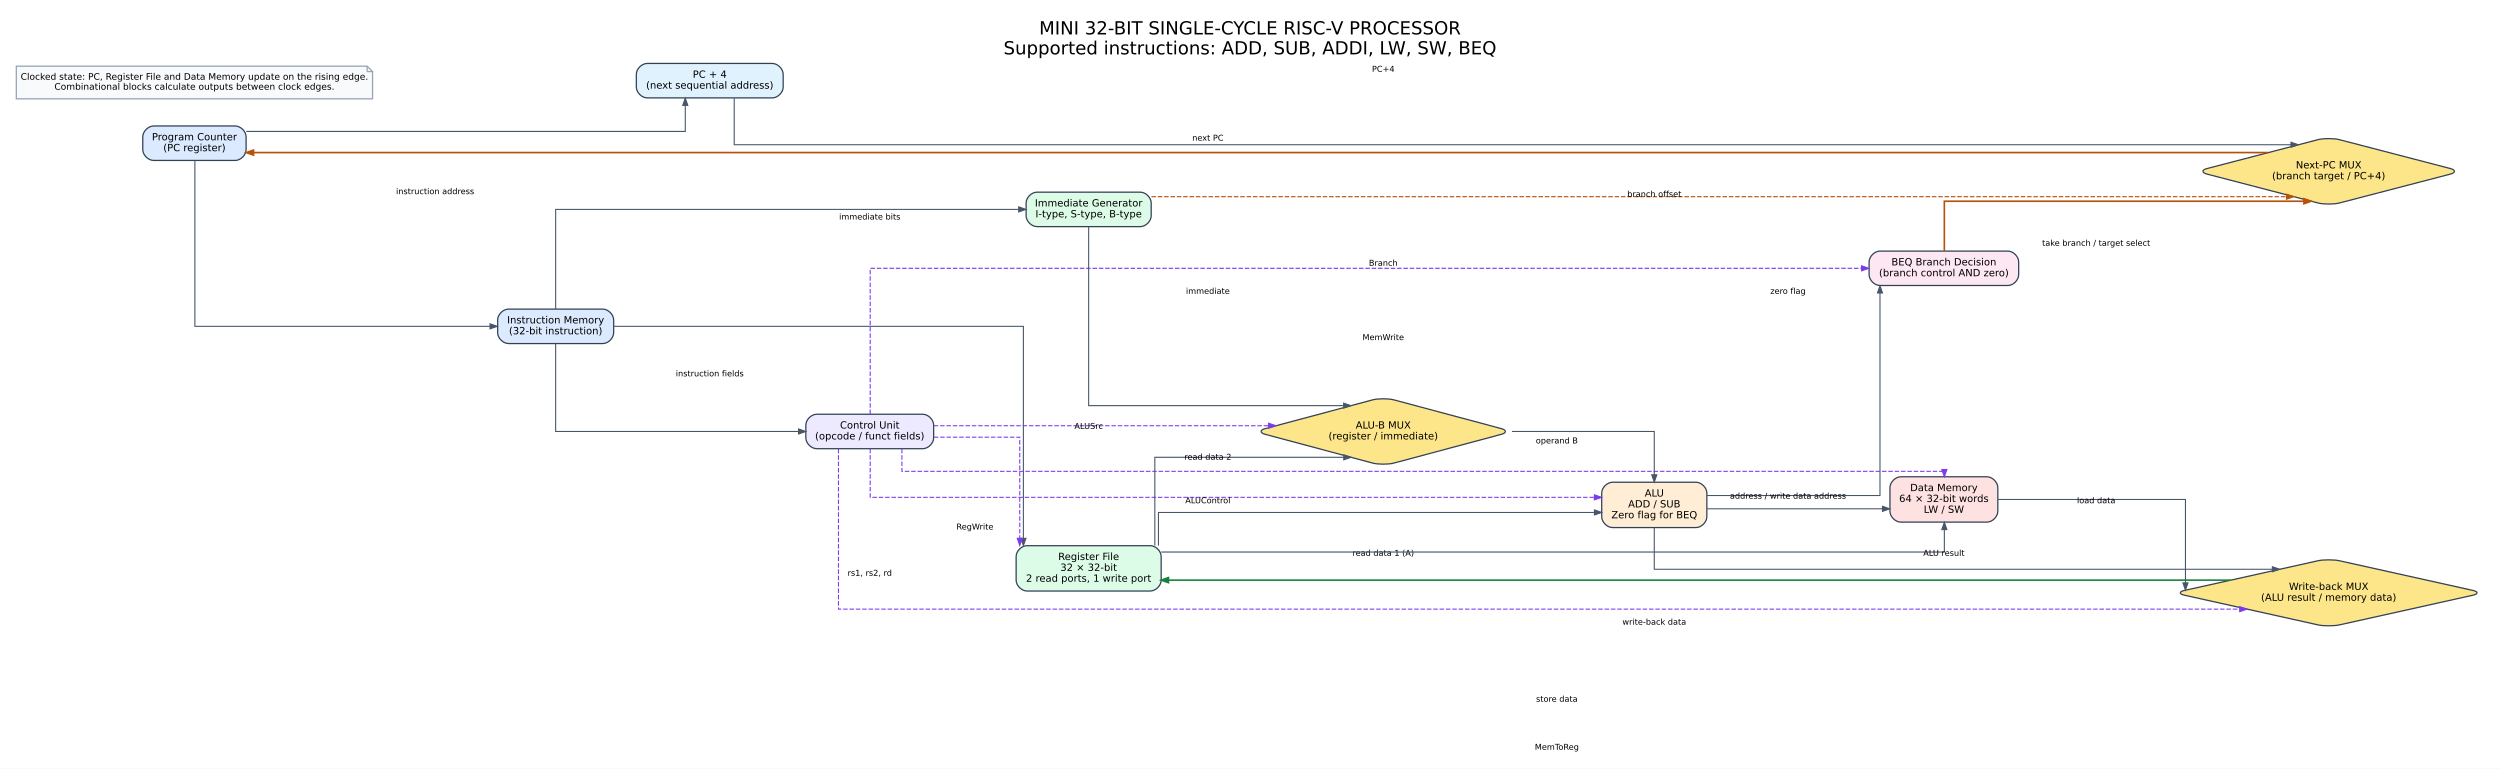
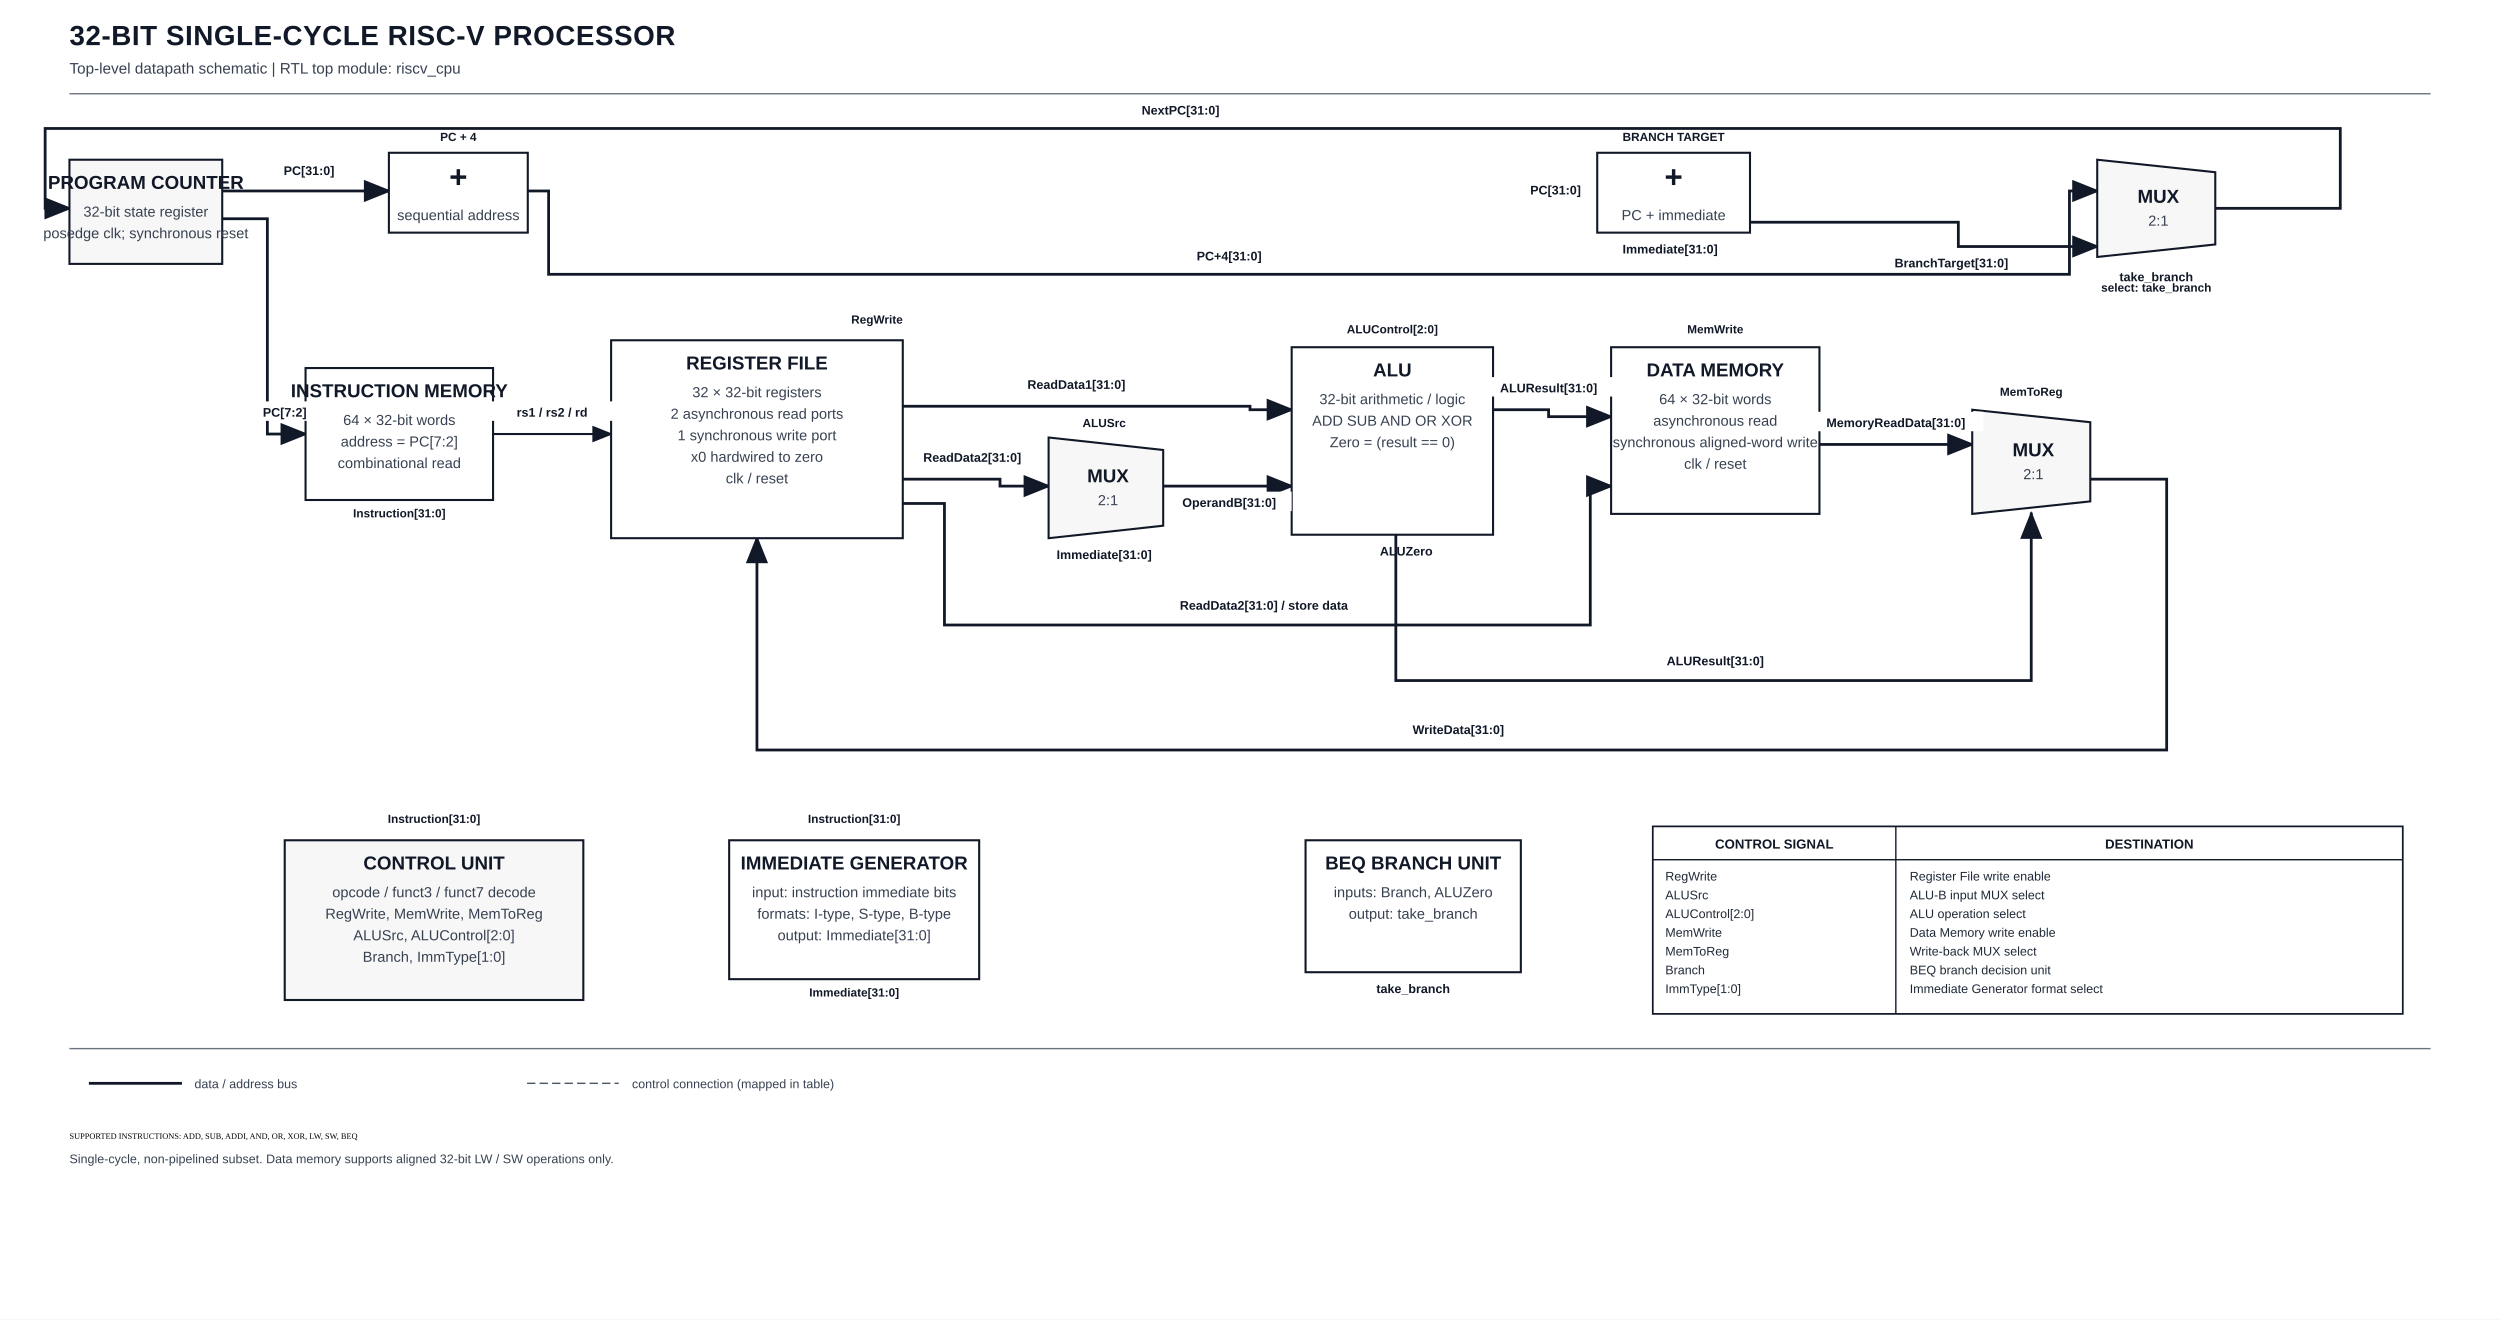
- <svg xmlns="http://www.w3.org/2000/svg" width="2758pt" height="848pt" viewBox="0.00 0.00 2758.00 848.00">
-   <g id="graph0" class="graph" transform="scale(1 1) rotate(0) translate(18 830)">
-     <polygon fill="white" stroke="transparent" points="-18,18 -18,-830 2740,-830 2740,18 -18,18" />
-     <text text-anchor="middle" x="1361" y="-792" font-family="DejaVu Sans" font-size="20.00">MINI 32-BIT SINGLE-CYCLE RISC-V PROCESSOR</text>
-     <text text-anchor="middle" x="1361" y="-770" font-family="DejaVu Sans" font-size="20.00">Supported instructions: ADD, SUB, ADDI, LW, SW, BEQ</text>
-     <g id="node1" class="node">
-       <path fill="#dbeafe" stroke="#334155" stroke-width="1.4" d="M241.5,-691C241.5,-691 151.5,-691 151.5,-691 145.5,-691 139.5,-685 139.5,-679 139.5,-679 139.5,-665 139.5,-665 139.5,-659 145.5,-653 151.5,-653 151.5,-653 241.5,-653 241.5,-653 247.5,-653 253.5,-659 253.5,-665 253.5,-665 253.5,-679 253.5,-679 253.5,-685 247.5,-691 241.5,-691" />
-       <text text-anchor="middle" x="196.5" y="-675.2" font-family="DejaVu Sans" font-size="11.00">Program Counter</text>
-       <text text-anchor="middle" x="196.5" y="-663.2" font-family="DejaVu Sans" font-size="11.00">(PC register)</text>
-     </g>
-     <g id="node2" class="node">
-       <path fill="#e0f2fe" stroke="#334155" stroke-width="1.4" d="M834,-760C834,-760 696,-760 696,-760 690,-760 684,-754 684,-748 684,-748 684,-734 684,-734 684,-728 690,-722 696,-722 696,-722 834,-722 834,-722 840,-722 846,-728 846,-734 846,-734 846,-748 846,-748 846,-754 840,-760 834,-760" />
-       <text text-anchor="middle" x="765" y="-744.2" font-family="DejaVu Sans" font-size="11.00">PC + 4</text>
-       <text text-anchor="middle" x="765" y="-732.2" font-family="DejaVu Sans" font-size="11.00">(next sequential address)</text>
-     </g>
-     <g id="edge2" class="edge">
-       <path fill="none" stroke="#475569" stroke-width="1.2" d="M253.68,-685C392.88,-685 738,-685 738,-685 738,-685 738,-713.73 738,-713.73" />
-       <polygon fill="#475569" stroke="#475569" stroke-width="1.2" points="735.2,-713.73 738,-721.73 740.8,-713.73 735.2,-713.73" />
-     </g>
-     <g id="node4" class="node">
-       <path fill="#dbeafe" stroke="#334155" stroke-width="1.4" d="M647,-489C647,-489 543,-489 543,-489 537,-489 531,-483 531,-477 531,-477 531,-463 531,-463 531,-457 537,-451 543,-451 543,-451 647,-451 647,-451 653,-451 659,-457 659,-463 659,-463 659,-477 659,-477 659,-483 653,-489 647,-489" />
-       <text text-anchor="middle" x="595" y="-473.2" font-family="DejaVu Sans" font-size="11.00">Instruction Memory</text>
-       <text text-anchor="middle" x="595" y="-461.2" font-family="DejaVu Sans" font-size="11.00">(32-bit instruction)</text>
-     </g>
-     <g id="edge1" class="edge">
-       <path fill="none" stroke="#475569" stroke-width="1.2" d="M197,-653C197,-602.71 197,-470 197,-470 197,-470 522.61,-470 522.61,-470" />
-       <polygon fill="#475569" stroke="#475569" stroke-width="1.2" points="522.61,-472.8 530.61,-470 522.61,-467.2 522.61,-472.8" />
-       <text text-anchor="middle" x="462" y="-615.8" font-family="DejaVu Sans" font-size="9.00">instruction address</text>
-     </g>
-     <g id="node3" class="node">
-       <path fill="#fde68a" stroke="#334155" stroke-width="1.4" d="M2539.39,-675.98C2539.39,-675.98 2416.61,-644.02 2416.61,-644.02 2410.81,-642.51 2410.81,-639.49 2416.61,-637.98 2416.61,-637.98 2539.39,-606.02 2539.39,-606.02 2545.19,-604.51 2556.81,-604.51 2562.61,-606.02 2562.61,-606.02 2685.39,-637.98 2685.39,-637.98 2691.19,-639.49 2691.19,-642.51 2685.39,-644.02 2685.39,-644.02 2562.61,-675.98 2562.61,-675.98 2556.81,-677.49 2545.19,-677.49 2539.39,-675.98" />
-       <text text-anchor="middle" x="2551" y="-644.2" font-family="DejaVu Sans" font-size="11.00">Next-PC MUX</text>
-       <text text-anchor="middle" x="2551" y="-632.2" font-family="DejaVu Sans" font-size="11.00">(branch target / PC+4)</text>
-     </g>
-     <g id="edge3" class="edge">
-       <path fill="none" stroke="#475569" stroke-width="1.2" d="M792,-721.69C792,-700.77 792,-670.33 792,-670.33 792,-670.33 2509.43,-670.33 2509.43,-670.33" />
-       <polygon fill="#475569" stroke="#475569" stroke-width="1.2" points="2509.43,-673.13 2517.43,-670.33 2509.43,-667.53 2509.43,-673.13" />
-       <text text-anchor="middle" x="1508" y="-750.8" font-family="DejaVu Sans" font-size="9.00">PC+4</text>
-     </g>
-     <g id="edge4" class="edge">
-       <path fill="none" stroke="#b45309" stroke-width="1.8" d="M2484.33,-661.67C2484.33,-661.67 261.67,-661.67 261.67,-661.67" />
-       <polygon fill="#b45309" stroke="#b45309" stroke-width="1.8" points="261.67,-658.87 253.67,-661.67 261.67,-664.47 261.67,-658.87" />
-       <text text-anchor="middle" x="1314.5" y="-674.8" font-family="DejaVu Sans" font-size="9.00">next PC</text>
-     </g>
-     <g id="node5" class="node">
-       <path fill="#ede9fe" stroke="#334155" stroke-width="1.4" d="M1000,-373C1000,-373 883,-373 883,-373 877,-373 871,-367 871,-361 871,-361 871,-347 871,-347 871,-341 877,-335 883,-335 883,-335 1000,-335 1000,-335 1006,-335 1012,-341 1012,-347 1012,-347 1012,-361 1012,-361 1012,-367 1006,-373 1000,-373" />
-       <text text-anchor="middle" x="941.5" y="-357.2" font-family="DejaVu Sans" font-size="11.00">Control Unit</text>
-       <text text-anchor="middle" x="941.5" y="-345.2" font-family="DejaVu Sans" font-size="11.00">(opcode / funct fields)</text>
-     </g>
-     <g id="edge5" class="edge">
-       <path fill="none" stroke="#475569" stroke-width="1.2" d="M595,-450.84C595,-417.9 595,-354 595,-354 595,-354 862.96,-354 862.96,-354" />
-       <polygon fill="#475569" stroke="#475569" stroke-width="1.2" points="862.96,-356.8 870.96,-354 862.96,-351.2 862.96,-356.8" />
-       <text text-anchor="middle" x="765" y="-414.8" font-family="DejaVu Sans" font-size="9.00">instruction fields</text>
-     </g>
-     <g id="node6" class="node">
-       <path fill="#dcfce7" stroke="#334155" stroke-width="1.4" d="M1251,-228C1251,-228 1115,-228 1115,-228 1109,-228 1103,-222 1103,-216 1103,-216 1103,-190 1103,-190 1103,-184 1109,-178 1115,-178 1115,-178 1251,-178 1251,-178 1257,-178 1263,-184 1263,-190 1263,-190 1263,-216 1263,-216 1263,-222 1257,-228 1251,-228" />
-       <text text-anchor="middle" x="1183" y="-212.2" font-family="DejaVu Sans" font-size="11.00">Register File</text>
-       <text text-anchor="middle" x="1183" y="-200.2" font-family="DejaVu Sans" font-size="11.00">32 × 32-bit</text>
-       <text text-anchor="middle" x="1183" y="-188.2" font-family="DejaVu Sans" font-size="11.00">2 read ports, 1 write port</text>
-     </g>
-     <g id="edge6" class="edge">
-       <path fill="none" stroke="#475569" stroke-width="1.2" d="M659.05,-470C797.24,-470 1111,-470 1111,-470 1111,-470 1111,-236.12 1111,-236.12" />
-       <polygon fill="#475569" stroke="#475569" stroke-width="1.2" points="1113.8,-236.12 1111,-228.12 1108.2,-236.12 1113.8,-236.12" />
-       <text text-anchor="middle" x="941.5" y="-194.8" font-family="DejaVu Sans" font-size="9.00">rs1, rs2, rd</text>
-     </g>
-     <g id="node7" class="node">
-       <path fill="#dcfce7" stroke="#334155" stroke-width="1.4" d="M1240,-618C1240,-618 1126,-618 1126,-618 1120,-618 1114,-612 1114,-606 1114,-606 1114,-592 1114,-592 1114,-586 1120,-580 1126,-580 1126,-580 1240,-580 1240,-580 1246,-580 1252,-586 1252,-592 1252,-592 1252,-606 1252,-606 1252,-612 1246,-618 1240,-618" />
-       <text text-anchor="middle" x="1183" y="-602.2" font-family="DejaVu Sans" font-size="11.00">Immediate Generator</text>
-       <text text-anchor="middle" x="1183" y="-590.2" font-family="DejaVu Sans" font-size="11.00">I-type, S-type, B-type</text>
-     </g>
-     <g id="edge7" class="edge">
-       <path fill="none" stroke="#475569" stroke-width="1.2" d="M595,-489.03C595,-524.92 595,-599 595,-599 595,-599 1105.82,-599 1105.82,-599" />
-       <polygon fill="#475569" stroke="#475569" stroke-width="1.2" points="1105.82,-601.8 1113.82,-599 1105.82,-596.2 1105.82,-601.8" />
-       <text text-anchor="middle" x="941.5" y="-587.8" font-family="DejaVu Sans" font-size="9.00">immediate bits</text>
-     </g>
-     <g id="edge8" class="edge">
-       <path fill="none" stroke="#7c3aed" stroke-width="1.2" stroke-dasharray="5,2" d="M1012.17,-347.67C1057.15,-347.67 1107,-347.67 1107,-347.67 1107,-347.67 1107,-236.2 1107,-236.2" />
-       <polygon fill="#7c3aed" stroke="#7c3aed" stroke-width="1.2" points="1109.8,-236.2 1107,-228.2 1104.2,-236.2 1109.8,-236.2" />
-       <text text-anchor="middle" x="1057.5" y="-245.8" font-family="DejaVu Sans" font-size="9.00">RegWrite</text>
-     </g>
-     <g id="node8" class="node">
-       <path fill="#fde68a" stroke="#334155" stroke-width="1.4" d="M1496.41,-388.9C1496.41,-388.9 1377.59,-357.1 1377.59,-357.1 1371.8,-355.55 1371.8,-352.45 1377.59,-350.9 1377.59,-350.9 1496.41,-319.1 1496.41,-319.1 1502.2,-317.55 1513.8,-317.55 1519.59,-319.1 1519.59,-319.1 1638.41,-350.9 1638.41,-350.9 1644.2,-352.45 1644.2,-355.55 1638.41,-357.1 1638.41,-357.1 1519.59,-388.9 1519.59,-388.9 1513.8,-390.45 1502.2,-390.45 1496.41,-388.9" />
-       <text text-anchor="middle" x="1508" y="-357.2" font-family="DejaVu Sans" font-size="11.00">ALU-B MUX</text>
-       <text text-anchor="middle" x="1508" y="-345.2" font-family="DejaVu Sans" font-size="11.00">(register / immediate)</text>
-     </g>
-     <g id="edge9" class="edge">
-       <path fill="none" stroke="#7c3aed" stroke-width="1.2" stroke-dasharray="5,2" d="M1012.1,-360.33C1012.1,-360.33 1381.53,-360.33 1381.53,-360.33" />
-       <polygon fill="#7c3aed" stroke="#7c3aed" stroke-width="1.2" points="1381.53,-363.13 1389.53,-360.33 1381.53,-357.53 1381.53,-363.13" />
-       <text text-anchor="middle" x="1183" y="-356.8" font-family="DejaVu Sans" font-size="9.00">ALUSrc</text>
-     </g>
-     <g id="node9" class="node">
-       <path fill="#ffedd5" stroke="#334155" stroke-width="1.4" d="M1853,-298C1853,-298 1761,-298 1761,-298 1755,-298 1749,-292 1749,-286 1749,-286 1749,-260 1749,-260 1749,-254 1755,-248 1761,-248 1761,-248 1853,-248 1853,-248 1859,-248 1865,-254 1865,-260 1865,-260 1865,-286 1865,-286 1865,-292 1859,-298 1853,-298" />
-       <text text-anchor="middle" x="1807" y="-282.2" font-family="DejaVu Sans" font-size="11.00">ALU</text>
-       <text text-anchor="middle" x="1807" y="-270.2" font-family="DejaVu Sans" font-size="11.00">ADD / SUB</text>
-       <text text-anchor="middle" x="1807" y="-258.2" font-family="DejaVu Sans" font-size="11.00">Zero flag for BEQ</text>
-     </g>
-     <g id="edge10" class="edge">
-       <path fill="none" stroke="#7c3aed" stroke-width="1.2" stroke-dasharray="5,2" d="M942,-334.91C942,-313.38 942,-281.33 942,-281.33 942,-281.33 1740.9,-281.33 1740.9,-281.33" />
-       <polygon fill="#7c3aed" stroke="#7c3aed" stroke-width="1.2" points="1740.9,-284.13 1748.9,-281.33 1740.9,-278.53 1740.9,-284.13" />
-       <text text-anchor="middle" x="1314.5" y="-274.8" font-family="DejaVu Sans" font-size="9.00">ALUControl</text>
-     </g>
-     <g id="node10" class="node">
-       <path fill="#fce7f3" stroke="#334155" stroke-width="1.4" d="M2197,-553C2197,-553 2056,-553 2056,-553 2050,-553 2044,-547 2044,-541 2044,-541 2044,-527 2044,-527 2044,-521 2050,-515 2056,-515 2056,-515 2197,-515 2197,-515 2203,-515 2209,-521 2209,-527 2209,-527 2209,-541 2209,-541 2209,-547 2203,-553 2197,-553" />
-       <text text-anchor="middle" x="2126.5" y="-537.2" font-family="DejaVu Sans" font-size="11.00">BEQ Branch Decision</text>
-       <text text-anchor="middle" x="2126.5" y="-525.2" font-family="DejaVu Sans" font-size="11.00">(branch control AND zero)</text>
-     </g>
-     <g id="edge13" class="edge">
-       <path fill="none" stroke="#7c3aed" stroke-width="1.2" stroke-dasharray="5,2" d="M942,-373.26C942,-419.7 942,-534 942,-534 942,-534 2035.68,-534 2035.68,-534" />
-       <polygon fill="#7c3aed" stroke="#7c3aed" stroke-width="1.2" points="2035.68,-536.8 2043.68,-534 2035.68,-531.2 2035.68,-536.8" />
-       <text text-anchor="middle" x="1508" y="-536.8" font-family="DejaVu Sans" font-size="9.00">Branch</text>
-     </g>
-     <g id="node11" class="node">
-       <path fill="#fee2e2" stroke="#334155" stroke-width="1.4" d="M2174,-304C2174,-304 2079,-304 2079,-304 2073,-304 2067,-298 2067,-292 2067,-292 2067,-266 2067,-266 2067,-260 2073,-254 2079,-254 2079,-254 2174,-254 2174,-254 2180,-254 2186,-260 2186,-266 2186,-266 2186,-292 2186,-292 2186,-298 2180,-304 2174,-304" />
-       <text text-anchor="middle" x="2126.5" y="-288.2" font-family="DejaVu Sans" font-size="11.00">Data Memory</text>
-       <text text-anchor="middle" x="2126.5" y="-276.2" font-family="DejaVu Sans" font-size="11.00">64 × 32-bit words</text>
-       <text text-anchor="middle" x="2126.5" y="-264.2" font-family="DejaVu Sans" font-size="11.00">LW / SW</text>
-     </g>
-     <g id="edge11" class="edge">
-       <path fill="none" stroke="#7c3aed" stroke-width="1.2" stroke-dasharray="5,2" d="M977,-334.83C977,-322.97 977,-310 977,-310 977,-310 2127,-310 2127,-310 2127,-310 2127,-309.4 2127,-309.4" />
-       <polygon fill="#7c3aed" stroke="#7c3aed" stroke-width="1.2" points="2129.8,-312.02 2127,-304.02 2124.2,-312.02 2129.8,-312.02" />
-       <text text-anchor="middle" x="1508" y="-454.8" font-family="DejaVu Sans" font-size="9.00">MemWrite</text>
-     </g>
-     <g id="node12" class="node">
-       <path fill="#fde68a" stroke="#334155" stroke-width="1.4" d="M2539.29,-211.4C2539.29,-211.4 2391.71,-178.6 2391.71,-178.6 2385.86,-177.3 2385.86,-174.7 2391.71,-173.4 2391.71,-173.4 2539.29,-140.6 2539.29,-140.6 2545.14,-139.3 2556.86,-139.3 2562.71,-140.6 2562.71,-140.6 2710.29,-173.4 2710.29,-173.4 2716.14,-174.7 2716.14,-177.3 2710.29,-178.6 2710.29,-178.6 2562.71,-211.4 2562.71,-211.4 2556.86,-212.7 2545.14,-212.7 2539.29,-211.4" />
-       <text text-anchor="middle" x="2551" y="-179.2" font-family="DejaVu Sans" font-size="11.00">Write-back MUX</text>
-       <text text-anchor="middle" x="2551" y="-167.2" font-family="DejaVu Sans" font-size="11.00">(ALU result / memory data)</text>
-     </g>
-     <g id="edge12" class="edge">
-       <path fill="none" stroke="#7c3aed" stroke-width="1.2" stroke-dasharray="5,2" d="M907,-334.85C907,-285.53 907,-158 907,-158 907,-158 2452.86,-158 2452.86,-158" />
-       <polygon fill="#7c3aed" stroke="#7c3aed" stroke-width="1.2" points="2452.86,-160.8 2460.86,-158 2452.86,-155.2 2452.86,-160.8" />
-       <text text-anchor="middle" x="1699.5" y="-2.8" font-family="DejaVu Sans" font-size="9.00">MemToReg</text>
-     </g>
-     <g id="edge15" class="edge">
-       <path fill="none" stroke="#475569" stroke-width="1.2" d="M1256,-228.09C1256,-263.92 1256,-325.5 1256,-325.5 1256,-325.5 1464.43,-325.5 1464.43,-325.5" />
-       <polygon fill="#475569" stroke="#475569" stroke-width="1.2" points="1464.43,-328.3 1472.43,-325.5 1464.43,-322.7 1464.43,-328.3" />
-       <text text-anchor="middle" x="1314.5" y="-322.8" font-family="DejaVu Sans" font-size="9.00">read data 2</text>
-     </g>
-     <g id="edge14" class="edge">
-       <path fill="none" stroke="#475569" stroke-width="1.2" d="M1260,-228.08C1260,-245.15 1260,-264.67 1260,-264.67 1260,-264.67 1740.98,-264.67 1740.98,-264.67" />
-       <polygon fill="#475569" stroke="#475569" stroke-width="1.2" points="1740.98,-267.47 1748.98,-264.67 1740.98,-261.87 1740.98,-267.47" />
-       <text text-anchor="middle" x="1508" y="-216.8" font-family="DejaVu Sans" font-size="9.00">read data 1 (A)</text>
-     </g>
-     <g id="edge19" class="edge">
-       <path fill="none" stroke="#475569" stroke-width="1.2" d="M1263.08,-221C1491.01,-221 2127,-221 2127,-221 2127,-221 2127,-245.73 2127,-245.73" />
-       <polygon fill="#475569" stroke="#475569" stroke-width="1.2" points="2124.2,-245.73 2127,-253.73 2129.8,-245.73 2124.2,-245.73" />
-       <text text-anchor="middle" x="1699.5" y="-55.8" font-family="DejaVu Sans" font-size="9.00">store data</text>
-     </g>
-     <g id="edge25" class="edge">
-       <path fill="none" stroke="#b45309" stroke-width="1.2" stroke-dasharray="5,2" d="M1252.25,-613C1252.25,-613 2504.42,-613 2504.42,-613" />
-       <polygon fill="#b45309" stroke="#b45309" stroke-width="1.2" points="2504.42,-615.8 2512.42,-613 2504.42,-610.2 2504.42,-615.8" />
-       <text text-anchor="middle" x="1807" y="-612.8" font-family="DejaVu Sans" font-size="9.00">branch offset</text>
-     </g>
-     <g id="edge16" class="edge">
-       <path fill="none" stroke="#475569" stroke-width="1.2" d="M1183,-579.79C1183,-526.8 1183,-382.5 1183,-382.5 1183,-382.5 1464.29,-382.5 1464.29,-382.5" />
-       <polygon fill="#475569" stroke="#475569" stroke-width="1.2" points="1464.29,-385.3 1472.29,-382.5 1464.29,-379.7 1464.29,-385.3" />
-       <text text-anchor="middle" x="1314.5" y="-505.8" font-family="DejaVu Sans" font-size="9.00">immediate</text>
-     </g>
-     <g id="edge17" class="edge">
-       <path fill="none" stroke="#475569" stroke-width="1.2" d="M1650.06,-354C1727.2,-354 1807,-354 1807,-354 1807,-354 1807,-306.18 1807,-306.18" />
-       <polygon fill="#475569" stroke="#475569" stroke-width="1.2" points="1809.8,-306.18 1807,-298.18 1804.2,-306.18 1809.8,-306.18" />
-       <text text-anchor="middle" x="1699.5" y="-340.8" font-family="DejaVu Sans" font-size="9.00">operand B</text>
-     </g>
-     <g id="edge23" class="edge">
-       <path fill="none" stroke="#475569" stroke-width="1.2" d="M1865.07,-283.33C1938.64,-283.33 2056,-283.33 2056,-283.33 2056,-283.33 2056,-506.75 2056,-506.75" />
-       <polygon fill="#475569" stroke="#475569" stroke-width="1.2" points="2053.2,-506.75 2056,-514.75 2058.8,-506.75 2053.2,-506.75" />
-       <text text-anchor="middle" x="1954.5" y="-505.8" font-family="DejaVu Sans" font-size="9.00">zero flag</text>
-     </g>
-     <g id="edge18" class="edge">
-       <path fill="none" stroke="#475569" stroke-width="1.2" d="M1865.23,-268.67C1865.23,-268.67 2058.77,-268.67 2058.77,-268.67" />
-       <polygon fill="#475569" stroke="#475569" stroke-width="1.2" points="2058.77,-271.47 2066.77,-268.67 2058.77,-265.87 2058.77,-271.47" />
-       <text text-anchor="middle" x="1954.5" y="-279.8" font-family="DejaVu Sans" font-size="9.00">address / write data address</text>
-     </g>
-     <g id="edge20" class="edge">
-       <path fill="none" stroke="#475569" stroke-width="1.2" d="M1807,-247.77C1807,-227.36 1807,-202 1807,-202 1807,-202 2488.89,-202 2488.89,-202" />
-       <polygon fill="#475569" stroke="#475569" stroke-width="1.2" points="2488.89,-204.8 2496.89,-202 2488.89,-199.2 2488.89,-204.8" />
-       <text text-anchor="middle" x="2126.5" y="-216.8" font-family="DejaVu Sans" font-size="9.00">ALU result</text>
-     </g>
-     <g id="edge24" class="edge">
-       <path fill="none" stroke="#b45309" stroke-width="1.8" d="M2127,-553.06C2127,-574.98 2127,-608 2127,-608 2127,-608 2523.68,-608 2523.68,-608" />
-       <polygon fill="#b45309" stroke="#b45309" stroke-width="1.8" points="2523.68,-610.8 2531.68,-608 2523.68,-605.2 2523.68,-610.8" />
-       <text text-anchor="middle" x="2294.5" y="-558.8" font-family="DejaVu Sans" font-size="9.00">take branch / target select</text>
-     </g>
-     <g id="edge21" class="edge">
-       <path fill="none" stroke="#475569" stroke-width="1.2" d="M2186.31,-279C2264.88,-279 2393,-279 2393,-279 2393,-279 2393,-186.97 2393,-186.97" />
-       <polygon fill="#475569" stroke="#475569" stroke-width="1.2" points="2395.8,-186.97 2393,-178.97 2390.2,-186.97 2395.8,-186.97" />
-       <text text-anchor="middle" x="2294.5" y="-274.8" font-family="DejaVu Sans" font-size="9.00">load data</text>
-     </g>
-     <g id="edge22" class="edge">
-       <path fill="none" stroke="#15803d" stroke-width="1.8" d="M2442.8,-190C2442.8,-190 1271.05,-190 1271.05,-190" />
-       <polygon fill="#15803d" stroke="#15803d" stroke-width="1.8" points="1271.05,-187.2 1263.05,-190 1271.05,-192.8 1271.05,-187.2" />
-       <text text-anchor="middle" x="1807" y="-140.8" font-family="DejaVu Sans" font-size="9.00">write-back data</text>
-     </g>
-     <g id="node13" class="node">
-       <polygon fill="#f8fafc" stroke="#94a3b8" stroke-width="1.4" points="387,-757 0,-757 0,-721 393,-721 393,-751 387,-757" />
-       <polyline fill="none" stroke="#94a3b8" stroke-width="1.4" points="387,-757 387,-751 " />
-       <polyline fill="none" stroke="#94a3b8" stroke-width="1.4" points="393,-751 387,-751 " />
-       <text text-anchor="middle" x="196.5" y="-742" font-family="DejaVu Sans" font-size="10.00">Clocked state: PC, Register File and Data Memory update on the rising edge.</text>
-       <text text-anchor="middle" x="196.5" y="-731" font-family="DejaVu Sans" font-size="10.00">Combinational blocks calculate outputs between clock edges.</text>
-     </g>
-   </g>
+ <svg xmlns="http://www.w3.org/2000/svg" width="3600" height="1900" viewBox="0 0 3600 1900">
+   <defs>
+     <marker id="arr" markerWidth="10" markerHeight="8" refX="9" refY="4" orient="auto">
+       <path d="M0,0 L10,4 L0,8 z" fill="#111827" />
+     </marker>
+     <style>
+ .title{font-family:Arial,Helvetica,sans-serif;font-size:40px;font-weight:700;fill:#111827;letter-spacing:.8px}
+ .subtitle{font-family:Arial,Helvetica,sans-serif;font-size:22px;fill:#374151}
+ .bt{font-family:Arial,Helvetica,sans-serif;font-size:27px;font-weight:700;fill:#111827}
+ .detail{font-family:Arial,Helvetica,sans-serif;font-size:21px;fill:#374151}
+ .port{font-family:Arial,Helvetica,sans-serif;font-size:17px;font-weight:600;fill:#111827}
+ .net{font-family:Arial,Helvetica,sans-serif;font-size:18px;font-weight:600;fill:#111827}
+ .plus{font-family:Arial,Helvetica,sans-serif;font-size:45px;font-weight:700;fill:#111827}
+ .tablehead{font-family:Arial,Helvetica,sans-serif;font-size:19px;font-weight:700;fill:#111827}
+ .tablecell{font-family:Arial,Helvetica,sans-serif;font-size:18px;fill:#1f2937}
+ .small{font-family:Arial,Helvetica,sans-serif;font-size:18px;fill:#374151}
+ </style>
+   </defs>
+   <rect width="100%" height="100%" fill="#fff" />
+   <path d="M100 135 H3500" stroke="#6b7280" stroke-width="2" />
+   <path d="M 320,315 L 385,315 L 385,625 L 440,625" fill="none" stroke="#111827" stroke-width="4" stroke-linecap="square" stroke-linejoin="miter" marker-end="url(#arr)" />
+   <path d="M 320,275 L 520,275 L 560,275" fill="none" stroke="#111827" stroke-width="4" stroke-linecap="square" stroke-linejoin="miter" marker-end="url(#arr)" />
+   <path d="M 760,275 L 790,275 L 790,395 L 2980,395 L 2980,275 L 3020,275" fill="none" stroke="#111827" stroke-width="4" stroke-linecap="square" stroke-linejoin="miter" marker-end="url(#arr)" />
+   <path d="M 2520,320 L 2820,320 L 2820,355 L 3020,355" fill="none" stroke="#111827" stroke-width="4" stroke-linecap="square" stroke-linejoin="miter" marker-end="url(#arr)" />
+   <path d="M 3190,300 L 3370,300 L 3370,185 L 65,185 L 65,300 L 100,300" fill="none" stroke="#111827" stroke-width="4" stroke-linecap="square" stroke-linejoin="miter" marker-end="url(#arr)" />
+   <path d="M 710,625 L 880,625" fill="none" stroke="#111827" stroke-width="3" stroke-linecap="square" stroke-linejoin="miter" marker-end="url(#arr)" />
+   <path d="M 1300,585 L 1800,585 L 1800,590 L 1860,590" fill="none" stroke="#111827" stroke-width="4" stroke-linecap="square" stroke-linejoin="miter" marker-end="url(#arr)" />
+   <path d="M 1300,690 L 1440,690 L 1440,700 L 1510,700" fill="none" stroke="#111827" stroke-width="4" stroke-linecap="square" stroke-linejoin="miter" marker-end="url(#arr)" />
+   <path d="M 1675,700 L 1860,700" fill="none" stroke="#111827" stroke-width="4" stroke-linecap="square" stroke-linejoin="miter" marker-end="url(#arr)" />
+   <path d="M 2150,590 L 2230,590 L 2230,600 L 2320,600" fill="none" stroke="#111827" stroke-width="4" stroke-linecap="square" stroke-linejoin="miter" marker-end="url(#arr)" />
+   <path d="M 2620,640 L 2840,640" fill="none" stroke="#111827" stroke-width="4" stroke-linecap="square" stroke-linejoin="miter" marker-end="url(#arr)" />
+   <path d="M 1300,725 L 1360,725 L 1360,900 L 2290,900 L 2290,700 L 2320,700" fill="none" stroke="#111827" stroke-width="4" stroke-linecap="square" stroke-linejoin="miter" marker-end="url(#arr)" />
+   <path d="M 2010,770 L 2010,980 L 2925,980 L 2925,740" fill="none" stroke="#111827" stroke-width="4" stroke-linecap="square" stroke-linejoin="miter" marker-end="url(#arr)" />
+   <path d="M 3010,690 L 3120,690 L 3120,1080 L 1090,1080 L 1090,775" fill="none" stroke="#111827" stroke-width="4" stroke-linecap="square" stroke-linejoin="miter" marker-end="url(#arr)" />
+   <path d="M100 1510 H3500" stroke="#6b7280" stroke-width="2" />
+   <path d="M 130,1560 L 260,1560" fill="none" stroke="#111827" stroke-width="4" stroke-linecap="square" stroke-linejoin="miter" />
+   <path d="M 760,1560 L 890,1560" fill="none" stroke="#4b5563" stroke-width="2" stroke-linecap="square" stroke-linejoin="miter" stroke-dasharray="10 8" />
+   <rect x="100" y="230" width="220" height="150" fill="#f7f7f7" stroke="#111827" stroke-width="3" />
+   <rect x="440" y="530" width="270" height="190" fill="#fff" stroke="#111827" stroke-width="3" />
+   <rect x="880" y="490" width="420" height="285" fill="#fff" stroke="#111827" stroke-width="3" />
+   <polygon points="1510,630 1675,648 1675,757 1510,775" fill="#f7f7f7" stroke="#111827" stroke-width="3" />
+   <rect x="1860" y="500" width="290" height="270" fill="#fff" stroke="#111827" stroke-width="3" />
+   <rect x="2320" y="500" width="300" height="240" fill="#fff" stroke="#111827" stroke-width="3" />
+   <polygon points="2840,590 3010,608 3010,722 2840,740" fill="#f7f7f7" stroke="#111827" stroke-width="3" />
+   <rect x="560" y="220" width="200" height="115" fill="#fff" stroke="#111827" stroke-width="3" />
+   <rect x="2300" y="220" width="220" height="115" fill="#fff" stroke="#111827" stroke-width="3" />
+   <polygon points="3020,230 3190,248 3190,352 3020,370" fill="#f7f7f7" stroke="#111827" stroke-width="3" />
+   <rect x="410" y="1210" width="430" height="230" fill="#f7f7f7" stroke="#111827" stroke-width="3" />
+   <rect x="1050" y="1210" width="360" height="200" fill="#fff" stroke="#111827" stroke-width="3" />
+   <rect x="1880" y="1210" width="310" height="190" fill="#fff" stroke="#111827" stroke-width="3" />
+   <rect x="2380" y="1190" width="1080" height="270" fill="#fff" stroke="#111827" stroke-width="2.5" />
+   <path d="M2380 1238 H3460 M2730 1190 V1460" stroke="#111827" stroke-width="2" fill="none" />
+   <text x="100" y="65" class="title">32-BIT SINGLE-CYCLE RISC-V PROCESSOR</text>
+   <text x="100" y="106" class="subtitle">Top-level datapath schematic  |  RTL top module: riscv_cpu</text>
+   <rect x="359.0" y="578" width="102" height="28" fill="#fff" />
+   <text x="410" y="600" class="net" text-anchor="middle">PC[7:2]</text>
+   <rect x="391.0" y="230" width="108" height="28" fill="#fff" />
+   <text x="445" y="252" class="net" text-anchor="middle">PC[31:0]</text>
+   <rect x="1704.0" y="353" width="132" height="28" fill="#fff" />
+   <text x="1770" y="375" class="net" text-anchor="middle">PC+4[31:0]</text>
+   <rect x="2696.0" y="363" width="228" height="28" fill="#fff" />
+   <text x="2810" y="385" class="net" text-anchor="middle">BranchTarget[31:0]</text>
+   <rect x="1622.0" y="143" width="156" height="28" fill="#fff" />
+   <text x="1700" y="165" class="net" text-anchor="middle">NextPC[31:0]</text>
+   <rect x="705.0" y="578" width="180" height="28" fill="#fff" />
+   <text x="795" y="600" class="net" text-anchor="middle">rs1 / rs2 / rd</text>
+   <rect x="1454.0" y="538" width="192" height="28" fill="#fff" />
+   <text x="1550" y="560" class="net" text-anchor="middle">ReadData1[31:0]</text>
+   <rect x="1304.0" y="643" width="192" height="28" fill="#fff" />
+   <text x="1400" y="665" class="net" text-anchor="middle">ReadData2[31:0]</text>
+   <rect x="1680.0" y="708" width="180" height="28" fill="#fff" />
+   <text x="1770" y="730" class="net" text-anchor="middle">OperandB[31:0]</text>
+   <rect x="2134.0" y="543" width="192" height="28" fill="#fff" />
+   <text x="2230" y="565" class="net" text-anchor="middle">ALUResult[31:0]</text>
+   <rect x="2604.0" y="593" width="252" height="28" fill="#fff" />
+   <text x="2730" y="615" class="net" text-anchor="middle">MemoryReadData[31:0]</text>
+   <rect x="1646.0" y="856" width="348" height="28" fill="#fff" />
+   <text x="1820" y="878" class="net" text-anchor="middle">ReadData2[31:0] / store data</text>
+   <rect x="2374.0" y="936" width="192" height="28" fill="#fff" />
+   <text x="2470" y="958" class="net" text-anchor="middle">ALUResult[31:0]</text>
+   <rect x="2004.0" y="1035" width="192" height="28" fill="#fff" />
+   <text x="2100" y="1057" class="net" text-anchor="middle">WriteData[31:0]</text>
+   <text x="210.0" y="272" class="bt" text-anchor="middle">PROGRAM COUNTER</text>
+   <text x="210.0" y="312" class="detail" text-anchor="middle">32-bit state register</text>
+   <text x="210.0" y="343" class="detail" text-anchor="middle">posedge clk; synchronous reset</text>
+   <text x="575.0" y="572" class="bt" text-anchor="middle">INSTRUCTION MEMORY</text>
+   <text x="575.0" y="612" class="detail" text-anchor="middle">64 × 32-bit words</text>
+   <text x="575.0" y="643" class="detail" text-anchor="middle">address = PC[7:2]</text>
+   <text x="575.0" y="674" class="detail" text-anchor="middle">combinational read</text>
+   <text x="1090.0" y="532" class="bt" text-anchor="middle">REGISTER FILE</text>
+   <text x="1090.0" y="572" class="detail" text-anchor="middle">32 × 32-bit registers</text>
+   <text x="1090.0" y="603" class="detail" text-anchor="middle">2 asynchronous read ports</text>
+   <text x="1090.0" y="634" class="detail" text-anchor="middle">1 synchronous write port</text>
+   <text x="1090.0" y="665" class="detail" text-anchor="middle">x0 hardwired to zero</text>
+   <text x="1090.0" y="696" class="detail" text-anchor="middle">clk / reset</text>
+   <text x="1595.5" y="694.5" class="bt" text-anchor="middle">MUX</text>
+   <text x="1595.5" y="727.5" class="detail" text-anchor="middle">2:1</text>
+   <text x="2005.0" y="542" class="bt" text-anchor="middle">ALU</text>
+   <text x="2005.0" y="582" class="detail" text-anchor="middle">32-bit arithmetic / logic</text>
+   <text x="2005.0" y="613" class="detail" text-anchor="middle">ADD  SUB  AND  OR  XOR</text>
+   <text x="2005.0" y="644" class="detail" text-anchor="middle">Zero = (result == 0)</text>
+   <text x="2470.0" y="542" class="bt" text-anchor="middle">DATA MEMORY</text>
+   <text x="2470.0" y="582" class="detail" text-anchor="middle">64 × 32-bit words</text>
+   <text x="2470.0" y="613" class="detail" text-anchor="middle">asynchronous read</text>
+   <text x="2470.0" y="644" class="detail" text-anchor="middle">synchronous aligned-word write</text>
+   <text x="2470.0" y="675" class="detail" text-anchor="middle">clk / reset</text>
+   <text x="2928.0" y="657.0" class="bt" text-anchor="middle">MUX</text>
+   <text x="2928.0" y="690.0" class="detail" text-anchor="middle">2:1</text>
+   <text x="660.0" y="270" class="plus" text-anchor="middle">+</text>
+   <text x="660.0" y="317" class="detail" text-anchor="middle">sequential address</text>
+   <text x="660.0" y="203" class="port" text-anchor="middle">PC + 4</text>
+   <text x="2410.0" y="270" class="plus" text-anchor="middle">+</text>
+   <text x="2410.0" y="317" class="detail" text-anchor="middle">PC + immediate</text>
+   <text x="2410.0" y="203" class="port" text-anchor="middle">BRANCH TARGET</text>
+   <text x="3108.0" y="292.0" class="bt" text-anchor="middle">MUX</text>
+   <text x="3108.0" y="325.0" class="detail" text-anchor="middle">2:1</text>
+   <text x="625.0" y="1252" class="bt" text-anchor="middle">CONTROL UNIT</text>
+   <text x="625.0" y="1292" class="detail" text-anchor="middle">opcode / funct3 / funct7 decode</text>
+   <text x="625.0" y="1323" class="detail" text-anchor="middle">RegWrite, MemWrite, MemToReg</text>
+   <text x="625.0" y="1354" class="detail" text-anchor="middle">ALUSrc, ALUControl[2:0]</text>
+   <text x="625.0" y="1385" class="detail" text-anchor="middle">Branch, ImmType[1:0]</text>
+   <text x="1230.0" y="1252" class="bt" text-anchor="middle">IMMEDIATE GENERATOR</text>
+   <text x="1230.0" y="1292" class="detail" text-anchor="middle">input: instruction immediate bits</text>
+   <text x="1230.0" y="1323" class="detail" text-anchor="middle">formats: I-type, S-type, B-type</text>
+   <text x="1230.0" y="1354" class="detail" text-anchor="middle">output: Immediate[31:0]</text>
+   <text x="2035.0" y="1252" class="bt" text-anchor="middle">BEQ BRANCH UNIT</text>
+   <text x="2035.0" y="1292" class="detail" text-anchor="middle">inputs: Branch, ALUZero</text>
+   <text x="2035.0" y="1323" class="detail" text-anchor="middle">output: take_branch</text>
+   <text x="2240" y="280" class="net" text-anchor="middle">PC[31:0]</text>
+   <text x="2405" y="365" class="net" text-anchor="middle">Immediate[31:0]</text>
+   <text x="1590" y="805" class="net" text-anchor="middle">Immediate[31:0]</text>
+   <text x="3105" y="405" class="net" text-anchor="middle">take_branch</text>
+   <text x="2025" y="800" class="net" text-anchor="middle">ALUZero</text>
+   <text x="2035" y="1430" class="net" text-anchor="middle">take_branch</text>
+   <text x="1300" y="466" class="port" text-anchor="end">RegWrite</text>
+   <text x="1590" y="615" class="port" text-anchor="middle">ALUSrc</text>
+   <text x="2005" y="480" class="port" text-anchor="middle">ALUControl[2:0]</text>
+   <text x="2470" y="480" class="port" text-anchor="middle">MemWrite</text>
+   <text x="2925" y="570" class="port" text-anchor="middle">MemToReg</text>
+   <text x="3105" y="420" class="port" text-anchor="middle">select: take_branch</text>
+   <text x="575" y="745" class="port" text-anchor="middle">Instruction[31:0]</text>
+   <text x="625" y="1185" class="port" text-anchor="middle">Instruction[31:0]</text>
+   <text x="1230" y="1185" class="port" text-anchor="middle">Instruction[31:0]</text>
+   <text x="1230" y="1435" class="port" text-anchor="middle">Immediate[31:0]</text>
+   <text x="2555" y="1222" class="tablehead" text-anchor="middle">CONTROL SIGNAL</text>
+   <text x="3095" y="1222" class="tablehead" text-anchor="middle">DESTINATION</text>
+   <text x="2398" y="1268" class="tablecell" text-anchor="start">RegWrite</text>
+   <text x="2750" y="1268" class="tablecell" text-anchor="start">Register File write enable</text>
+   <text x="2398" y="1295" class="tablecell" text-anchor="start">ALUSrc</text>
+   <text x="2750" y="1295" class="tablecell" text-anchor="start">ALU-B input MUX select</text>
+   <text x="2398" y="1322" class="tablecell" text-anchor="start">ALUControl[2:0]</text>
+   <text x="2750" y="1322" class="tablecell" text-anchor="start">ALU operation select</text>
+   <text x="2398" y="1349" class="tablecell" text-anchor="start">MemWrite</text>
+   <text x="2750" y="1349" class="tablecell" text-anchor="start">Data Memory write enable</text>
+   <text x="2398" y="1376" class="tablecell" text-anchor="start">MemToReg</text>
+   <text x="2750" y="1376" class="tablecell" text-anchor="start">Write-back MUX select</text>
+   <text x="2398" y="1403" class="tablecell" text-anchor="start">Branch</text>
+   <text x="2750" y="1403" class="tablecell" text-anchor="start">BEQ branch decision unit</text>
+   <text x="2398" y="1430" class="tablecell" text-anchor="start">ImmType[1:0]</text>
+   <text x="2750" y="1430" class="tablecell" text-anchor="start">Immediate Generator format select</text>
+   <text x="280" y="1567" class="small" text-anchor="start">data / address bus</text>
+   <text x="910" y="1567" class="small" text-anchor="start">control connection (mapped in table)</text>
+   <text x="100" y="1640" class="pin" text-anchor="start">SUPPORTED INSTRUCTIONS: ADD, SUB, ADDI, AND, OR, XOR, LW, SW, BEQ</text>
+   <text x="100" y="1675" class="small" text-anchor="start">Single-cycle, non-pipelined subset. Data memory supports aligned 32-bit LW / SW operations only.</text>
</svg>
